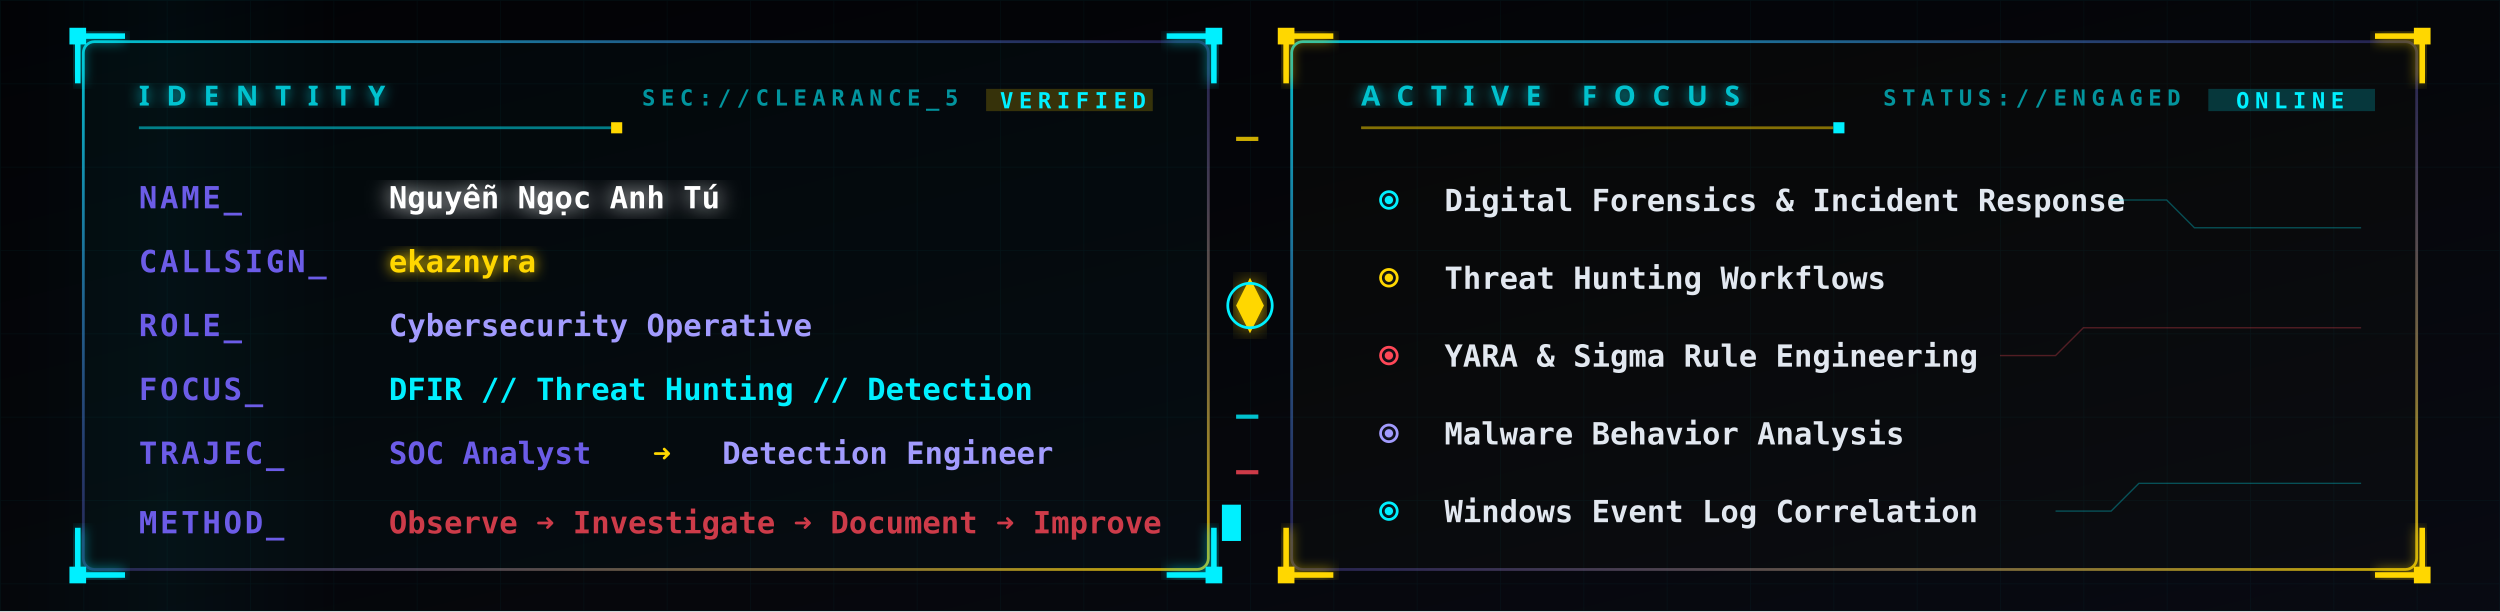
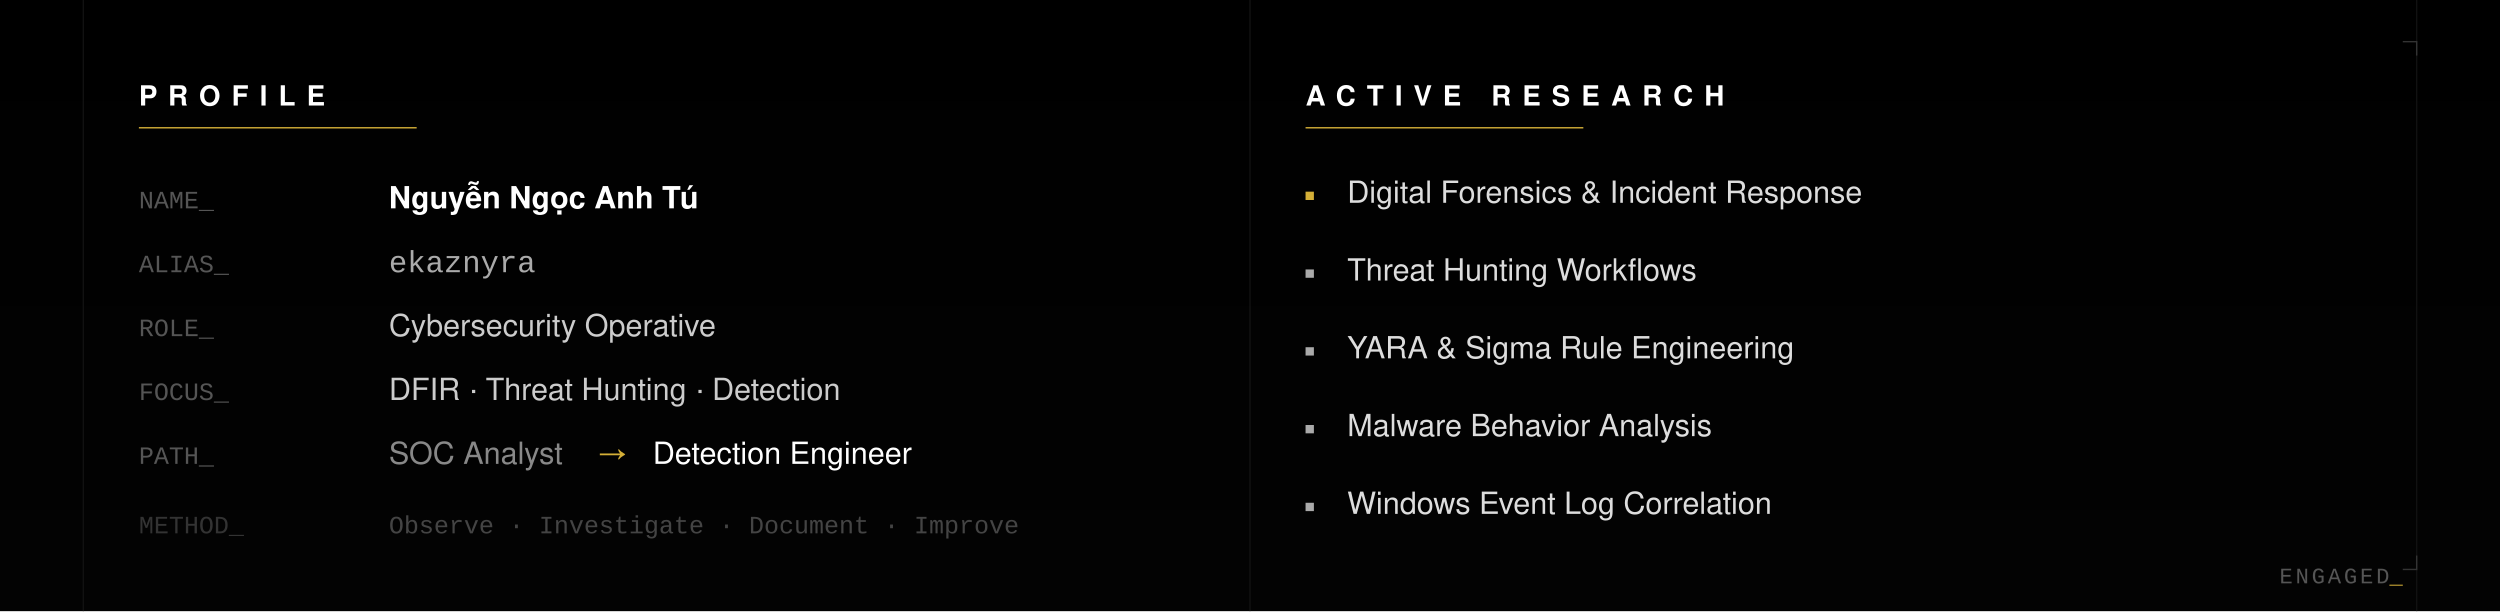
<svg xmlns="http://www.w3.org/2000/svg" viewBox="0 0 900 220">
  <defs>
-     <linearGradient id="bg" x1="0%" y1="0%" x2="100%" y2="100%">
-       <stop offset="0%" stop-color="#020205" />
-       <stop offset="50%" stop-color="#05060A" />
-       <stop offset="100%" stop-color="#080A12" />
+     <linearGradient id="bg" x1="0%" y1="0%" x2="0%" y2="100%">
+       <stop offset="0%" stop-color="#000000" />
+       <stop offset="100%" stop-color="#030303" />
    </linearGradient>
-     <linearGradient id="borderGrad" x1="0%" y1="0%" x2="100%" y2="100%">
-       <stop offset="0%" stop-color="#00f0ff" stop-opacity="0.8" />
-       <stop offset="50%" stop-color="#6c5ce7" stop-opacity="0.3" />
-       <stop offset="100%" stop-color="#ffd700" stop-opacity="0.8" />
-     </linearGradient>
-     <linearGradient id="glowLine" x1="0%" y1="0%" x2="100%" y2="0%">
-       <stop offset="0%" stop-color="#00f0ff" stop-opacity="0" />
-       <stop offset="50%" stop-color="#00f0ff" stop-opacity="0.6" />
-       <stop offset="100%" stop-color="#00f0ff" stop-opacity="0" />
-     </linearGradient>
-     <filter id="glow">
-       <feGaussianBlur stdDeviation="2.5" result="blur" />
-       <feMerge>
-         <feMergeNode in="blur" />
-         <feMergeNode in="SourceGraphic" />
-       </feMerge>
-     </filter>
-     <filter id="glowStrong">
-       <feGaussianBlur stdDeviation="4" result="blur" />
-       <feMerge>
-         <feMergeNode in="blur" />
-         <feMergeNode in="SourceGraphic" />
-       </feMerge>
-     </filter>
-     <filter id="glass">
-       <feGaussianBlur stdDeviation="6" result="blur" />
-       <feColorMatrix type="matrix" values="1 0 0 0 0  0 1 0 0 0  0 0 1 0 0  0 0 0 18 -7" />
-     </filter>
  </defs>
  <style>
-     @keyframes fadeSlide { 0%{opacity:0;transform:translateX(-15px)} 100%{opacity:1;transform:translateX(0)} }
-     @keyframes fadeSlideR { 0%{opacity:0;transform:translateX(15px)} 100%{opacity:1;transform:translateX(0)} }
-     @keyframes cursorBlink { 0%,49%{opacity:1} 50%,100%{opacity:0} }
-     @keyframes dotPulse { 0%,100%{opacity:0.4; r:3; stroke-width:1} 50%{opacity:1; r:4; stroke-width:2} }
-     @keyframes lineDraw { 0%{stroke-dashoffset:250} 100%{stroke-dashoffset:0} }
-     @keyframes scanLine { 0%{transform:translateX(-900px)} 100%{transform:translateX(900px)} }
-     @keyframes cornerPulse { 0%,100%{opacity:0.4} 50%{opacity:1} }
-     @keyframes dataFlow { 0%{stroke-dashoffset:24} 100%{stroke-dashoffset:0} }
-     @keyframes breathe { 0%,100%{opacity:0.02} 50%{opacity:0.08} }
-     @keyframes decrypt { 0%{opacity:0} 20%{opacity:1; content:"0101"} 100%{opacity:1} }
+     @keyframes fadeUp {
+       0% { opacity: 0; transform: translateY(5px); }
+       100% { opacity: 1; transform: translateY(0); }
+     }
+     @keyframes drawLine {
+       0% { stroke-dashoffset: 200; }
+       100% { stroke-dashoffset: 0; }
+     }
+     @keyframes subtleBlink {
+       0%, 49% { opacity: 1; }
+       50%, 100% { opacity: 0; }
+     }

-     .f1{animation:fadeSlide 0.6s cubic-bezier(0.1, 0.8, 0.2, 1) 0.2s both}
-     .f2{animation:fadeSlide 0.6s cubic-bezier(0.1, 0.8, 0.2, 1) 0.35s both}
-     .f3{animation:fadeSlide 0.6s cubic-bezier(0.1, 0.8, 0.2, 1) 0.5s both}
-     .f4{animation:fadeSlide 0.6s cubic-bezier(0.1, 0.8, 0.2, 1) 0.65s both}
-     .f5{animation:fadeSlide 0.6s cubic-bezier(0.1, 0.8, 0.2, 1) 0.8s both}
-     .f6{animation:fadeSlide 0.6s cubic-bezier(0.1, 0.8, 0.2, 1) 0.95s both}
-     
-     .fr1{animation:fadeSlideR 0.6s cubic-bezier(0.1, 0.8, 0.2, 1) 0.3s both}
-     .fr2{animation:fadeSlideR 0.6s cubic-bezier(0.1, 0.8, 0.2, 1) 0.45s both}
-     .fr3{animation:fadeSlideR 0.6s cubic-bezier(0.1, 0.8, 0.2, 1) 0.6s both}
-     .fr4{animation:fadeSlideR 0.6s cubic-bezier(0.1, 0.8, 0.2, 1) 0.75s both}
-     .fr5{animation:fadeSlideR 0.6s cubic-bezier(0.1, 0.8, 0.2, 1) 0.9s both}
-     
-     .cursor{animation:cursorBlink 1s step-end infinite}
-     .dp-cyan{animation:dotPulse 2s ease-in-out infinite}
-     .dp-gold{animation:dotPulse 2s ease-in-out infinite 0.6s}
-     .dp-purple{animation:dotPulse 2s ease-in-out infinite 1.2s}
-     
-     .line-draw{stroke-dasharray:250;animation:lineDraw 1.5s cubic-bezier(0.2, 0.8, 0.3, 1) 0.5s both}
-     .scan-fx{animation:scanLine 4s linear infinite}
-     .corner-fx{animation:cornerPulse 2.5s ease-in-out infinite}
-     .data-fx{stroke-dasharray:8 4;animation:dataFlow 1s linear infinite}
-     
-     .label{font-family:Consolas, monospace; font-size:11px; font-weight:bold; letter-spacing:1px; fill:#6c5ce7}
-     .value{font-family:Consolas, monospace; font-size:11px; font-weight:bold;}
-     .section-label{font-family:'Segoe UI', system-ui, sans-serif; font-size:10px; font-weight:900; letter-spacing:6px; fill:#00f0ff; opacity:0.8}
-     .focus-item{font-family:Consolas, monospace; font-size:11px; font-weight:bold; fill:#e2e8f0}
-     .hud-text{font-family:Consolas, monospace; font-size:8px; font-weight:bold; letter-spacing:2px; fill:#00f0ff}
+     .f1 { animation: fadeUp 1s cubic-bezier(0.1, 0.8, 0.2, 1) 0.3s both; }
+     .f2 { animation: fadeUp 1s cubic-bezier(0.1, 0.8, 0.2, 1) 0.5s both; }
+     .f3 { animation: fadeUp 1s cubic-bezier(0.1, 0.8, 0.2, 1) 0.7s both; }
+     .f4 { animation: fadeUp 1s cubic-bezier(0.1, 0.8, 0.2, 1) 0.9s both; }
+     .f5 { animation: fadeUp 1s cubic-bezier(0.1, 0.8, 0.2, 1) 1.1s both; }
+     .f6 { animation: fadeUp 1s cubic-bezier(0.1, 0.8, 0.2, 1) 1.3s both; }
+ 
+     .line-draw { stroke-dasharray: 200; animation: drawLine 1.5s cubic-bezier(0.2, 0.8, 0.3, 1) 0.5s both; }
+     .cursor { animation: subtleBlink 1s step-end infinite; }
+ 
+     .font-sans { font-family: -apple-system, BlinkMacSystemFont, "Segoe UI", Helvetica, Arial, sans-serif; }
+     .font-mono { font-family: "SFMono-Regular", Consolas, "Liberation Mono", Menlo, monospace; }
  </style>
  <rect width="900" height="220" fill="url(#bg)" />
-   <g opacity="0.04" stroke="#00f0ff" stroke-width="0.5">
-     <pattern id="grid" width="30" height="30" patternUnits="userSpaceOnUse">
-       <path d="M 30 0 L 0 0 0 30" fill="none" />
-     </pattern>
-     <rect width="900" height="220" fill="url(#grid)" />
+   <g stroke="#111111" stroke-width="0.5">
+     <line x1="30" y1="0" x2="30" y2="220" />
+     <line x1="450" y1="0" x2="450" y2="220" />
+     <line x1="870" y1="0" x2="870" y2="220" />
  </g>
-   <rect class="scan-fx" x="0" y="0" width="120" height="220" fill="url(#glowLine)" opacity="0.06" />
  <g>
-     <rect x="30" y="15" width="405" height="190" rx="4" fill="#00f0ff" opacity="0.02" />
-     <rect x="30" y="15" width="405" height="190" rx="4" fill="none" stroke="url(#borderGrad)" stroke-width="1" />
-     <g class="corner-fx" stroke="#00f0ff" stroke-width="2">
-       <path d="M 28 30 L 28 13 L 45 13" fill="none" filter="url(#glow)" />
-       <rect x="26" y="11" width="4" height="4" fill="#00f0ff" />
-       <path d="M 437 30 L 437 13 L 420 13" fill="none" filter="url(#glow)" />
-       <rect x="435" y="11" width="4" height="4" fill="#00f0ff" />
-       <path d="M 28 190 L 28 207 L 45 207" fill="none" filter="url(#glow)" />
-       <rect x="26" y="205" width="4" height="4" fill="#00f0ff" />
-       <path d="M 437 190 L 437 207 L 420 207" fill="none" filter="url(#glow)" />
-       <rect x="435" y="205" width="4" height="4" fill="#00f0ff" />
-     </g>
-     <text x="50" y="38" class="section-label" filter="url(#glow)">IDENTITY</text>
-     <line x1="50" y1="46" x2="220" y2="46" stroke="#00f0ff" stroke-width="1" opacity="0.5" />
-     <rect x="220" y="44" width="4" height="4" fill="#ffd700" />
-     <text x="345" y="38" text-anchor="end" class="hud-text" opacity="0.6">SEC://CLEARANCE_5</text>
-     <rect x="355" y="32" width="60" height="8" fill="#ffd700" opacity="0.2" />
-     <text x="360" y="39" class="hud-text" fill="#ffd700">VERIFIED</text>
+     <text x="50" y="38" class="font-sans" font-weight="600" font-size="10" fill="#ffffff" letter-spacing="4">
+       PROFILE
+     </text>
+     <line x1="50" y1="46" x2="150" y2="46" stroke="#d4af37" stroke-width="0.5" class="line-draw" />
    <g class="f1">
-       <text x="50" y="75" class="label">NAME_</text>
-       <text x="140" y="75" class="value" fill="#ffffff" filter="url(#glowStrong)">Nguyễn Ngọc Anh Tú</text>
+       <text x="50" y="75" class="font-mono" font-size="9" fill="#555555">NAME_</text>
+       <text x="140" y="75" class="font-sans" font-size="11" font-weight="600" fill="#ffffff">Nguyễn Ngọc Anh Tú</text>
    </g>
    <g class="f2">
-       <text x="50" y="98" class="label">CALLSIGN_</text>
-       <text x="140" y="98" class="value" fill="#ffd700" filter="url(#glow)">ekaznyra</text>
+       <text x="50" y="98" class="font-mono" font-size="9" fill="#555555">ALIAS_</text>
+       <text x="140" y="98" class="font-mono" font-size="11" fill="#aaaaaa">ekaznyra</text>
    </g>
    <g class="f3">
-       <text x="50" y="121" class="label">ROLE_</text>
-       <text x="140" y="121" class="value" fill="#a29bfe">Cybersecurity Operative</text>
+       <text x="50" y="121" class="font-mono" font-size="9" fill="#555555">ROLE_</text>
+       <text x="140" y="121" class="font-sans" font-size="11" font-weight="400" fill="#cccccc">Cybersecurity Operative</text>
    </g>
    <g class="f4">
-       <text x="50" y="144" class="label">FOCUS_</text>
-       <text x="140" y="144" class="value" fill="#00f0ff">DFIR // Threat Hunting // Detection</text>
+       <text x="50" y="144" class="font-mono" font-size="9" fill="#555555">FOCUS_</text>
+       <text x="140" y="144" class="font-sans" font-size="11" font-weight="400" fill="#cccccc">DFIR · Threat Hunting · Detection</text>
    </g>
    <g class="f5">
-       <text x="50" y="167" class="label">TRAJEC_</text>
-       <text x="140" y="167" class="value" fill="#6c5ce7">SOC Analyst</text>
-       <text x="235" y="167" class="value" fill="#ffd700"> ➜ </text>
-       <text x="260" y="167" class="value" fill="#a29bfe">Detection Engineer</text>
+       <text x="50" y="167" class="font-mono" font-size="9" fill="#555555">PATH_</text>
+       <text x="140" y="167" class="font-sans" font-size="11" font-weight="400" fill="#888888">SOC Analyst</text>
+       <text x="215" y="167" class="font-sans" font-size="11" fill="#d4af37">→</text>
+       <text x="235" y="167" class="font-sans" font-size="11" font-weight="400" fill="#ffffff">Detection Engineer</text>
    </g>
    <g class="f6">
-       <text x="50" y="192" class="label" fill="#ff4757">METHOD_</text>
-       <text x="140" y="192" class="value" fill="#ff4757" opacity="0.8">Observe ➜ Investigate ➜ Document ➜ Improve</text>
-       <text x="440" y="192" class="value cursor" fill="#00f0ff">█</text>
+       <text x="50" y="192" class="font-mono" font-size="9" fill="#333333">METHOD_</text>
+       <text x="140" y="192" class="font-mono" font-size="9" fill="#444444">Observe · Investigate · Document · Improve</text>
    </g>
  </g>
  <g>
-     <rect x="465" y="15" width="405" height="190" rx="4" fill="#ffd700" opacity="0.015" />
-     <rect x="465" y="15" width="405" height="190" rx="4" fill="none" stroke="url(#borderGrad)" stroke-width="1" />
-     <g class="corner-fx" stroke="#ffd700" stroke-width="2" style="animation-delay:1.2s">
-       <path d="M 463 30 L 463 13 L 480 13" fill="none" filter="url(#glow)" />
-       <rect x="461" y="11" width="4" height="4" fill="#ffd700" />
-       <path d="M 872 30 L 872 13 L 855 13" fill="none" filter="url(#glow)" />
-       <rect x="870" y="11" width="4" height="4" fill="#ffd700" />
-       <path d="M 463 190 L 463 207 L 480 207" fill="none" filter="url(#glow)" />
-       <rect x="461" y="205" width="4" height="4" fill="#ffd700" />
-       <path d="M 872 190 L 872 207 L 855 207" fill="none" filter="url(#glow)" />
-       <rect x="870" y="205" width="4" height="4" fill="#ffd700" />
+     <text x="470" y="38" class="font-sans" font-weight="600" font-size="10" fill="#ffffff" letter-spacing="4">
+       ACTIVE RESEARCH
+     </text>
+     <line x1="470" y1="46" x2="570" y2="46" stroke="#d4af37" stroke-width="0.5" class="line-draw" style="animation-delay: 0.6s" />
+     <g class="f1">
+       <rect x="470" y="69" width="3" height="3" fill="#d4af37" />
+       <text x="485" y="73" class="font-sans" font-size="11" font-weight="400" fill="#dddddd">Digital Forensics &amp; Incident Response</text>
    </g>
-     <text x="490" y="38" class="section-label" fill="#ffd700" filter="url(#glow)">ACTIVE FOCUS</text>
-     <line x1="490" y1="46" x2="660" y2="46" stroke="#ffd700" stroke-width="1" opacity="0.5" />
-     <rect x="660" y="44" width="4" height="4" fill="#00f0ff" />
-     <text x="785" y="38" text-anchor="end" class="hud-text" opacity="0.6">STATUS://ENGAGED</text>
-     <rect x="795" y="32" width="60" height="8" fill="#00f0ff" opacity="0.2" />
-     <text x="805" y="39" class="hud-text" fill="#00f0ff">ONLINE</text>
-     <g class="fr1">
-       <circle cx="500" cy="72" r="3" fill="#080A12" stroke="#00f0ff" class="dp-cyan" />
-       <circle cx="500" cy="72" r="1.5" fill="#00f0ff" filter="url(#glow)" />
-       <text x="520" y="76" class="focus-item">Digital Forensics &amp; Incident Response</text>
-       <path d="M 760 72 L 780 72 L 790 82 L 850 82" fill="none" stroke="#00f0ff" stroke-width="0.5" opacity="0.3" />
+     <g class="f2">
+       <rect x="470" y="97" width="3" height="3" fill="#aaaaaa" />
+       <text x="485" y="101" class="font-sans" font-size="11" font-weight="400" fill="#dddddd">Threat Hunting Workflows</text>
    </g>
-     <g class="fr2">
-       <circle cx="500" cy="100" r="3" fill="#080A12" stroke="#ffd700" class="dp-gold" />
-       <circle cx="500" cy="100" r="1.5" fill="#ffd700" filter="url(#glow)" />
-       <text x="520" y="104" class="focus-item">Threat Hunting Workflows</text>
+     <g class="f3">
+       <rect x="470" y="125" width="3" height="3" fill="#aaaaaa" />
+       <text x="485" y="129" class="font-sans" font-size="11" font-weight="400" fill="#dddddd">YARA &amp; Sigma Rule Engineering</text>
    </g>
-     <g class="fr3">
-       <circle cx="500" cy="128" r="3" fill="#080A12" stroke="#ff4757" class="dp-purple" />
-       <circle cx="500" cy="128" r="1.5" fill="#ff4757" filter="url(#glow)" />
-       <text x="520" y="132" class="focus-item">YARA &amp; Sigma Rule Engineering</text>
-       <path d="M 720 128 L 740 128 L 750 118 L 850 118" fill="none" stroke="#ff4757" stroke-width="0.5" opacity="0.3" />
+     <g class="f4">
+       <rect x="470" y="153" width="3" height="3" fill="#aaaaaa" />
+       <text x="485" y="157" class="font-sans" font-size="11" font-weight="400" fill="#dddddd">Malware Behavior Analysis</text>
    </g>
-     <g class="fr4">
-       <circle cx="500" cy="156" r="3" fill="#080A12" stroke="#a29bfe" class="dp-cyan" />
-       <circle cx="500" cy="156" r="1.5" fill="#a29bfe" filter="url(#glow)" />
-       <text x="520" y="160" class="focus-item">Malware Behavior Analysis</text>
-     </g>
-     <g class="fr5">
-       <circle cx="500" cy="184" r="3" fill="#080A12" stroke="#00f0ff" class="dp-gold" />
-       <circle cx="500" cy="184" r="1.5" fill="#00f0ff" filter="url(#glow)" />
-       <text x="520" y="188" class="focus-item">Windows Event Log Correlation</text>
-       <path d="M 740 184 L 760 184 L 770 174 L 850 174" fill="none" stroke="#00f0ff" stroke-width="0.5" opacity="0.3" />
+     <g class="f5">
+       <rect x="470" y="181" width="3" height="3" fill="#aaaaaa" />
+       <text x="485" y="185" class="font-sans" font-size="11" font-weight="400" fill="#dddddd">Windows Event Log Correlation</text>
    </g>
  </g>
-   <g class="line-draw">
-     <path d="M 450 20 L 450 200" stroke="#00f0ff" stroke-width="1.5" fill="none" filter="url(#glow)" />
-     <polygon points="450,100 455,110 450,120 445,110" fill="#ffd700" filter="url(#glowStrong)" />
-     <circle cx="450" cy="110" r="8" fill="none" stroke="#00f0ff" stroke-width="1" />
-   </g>
-   <g stroke="#ffd700" stroke-width="1.5" opacity="0.8">
-     <path d="M 445 50 L 455 50" class="data-fx" />
-     <path d="M 445 150 L 455 150" class="data-fx" style="animation-delay:0.5s" stroke="#00f0ff" />
-     <path d="M 445 170 L 455 170" class="data-fx" style="animation-delay:0.8s" stroke="#ff4757" />
-   </g>
+   <path d="M 865 15 L 870 15 L 870 20" fill="none" stroke="#333333" stroke-width="0.5" />
+   <path d="M 865 205 L 870 205 L 870 200" fill="none" stroke="#333333" stroke-width="0.5" />
+   <text x="865" y="210" text-anchor="end" class="font-mono" font-size="8" fill="#555555" letter-spacing="1">
+     ENGAGED<tspan class="cursor" fill="#d4af37">_</tspan>
+   </text>
</svg>
